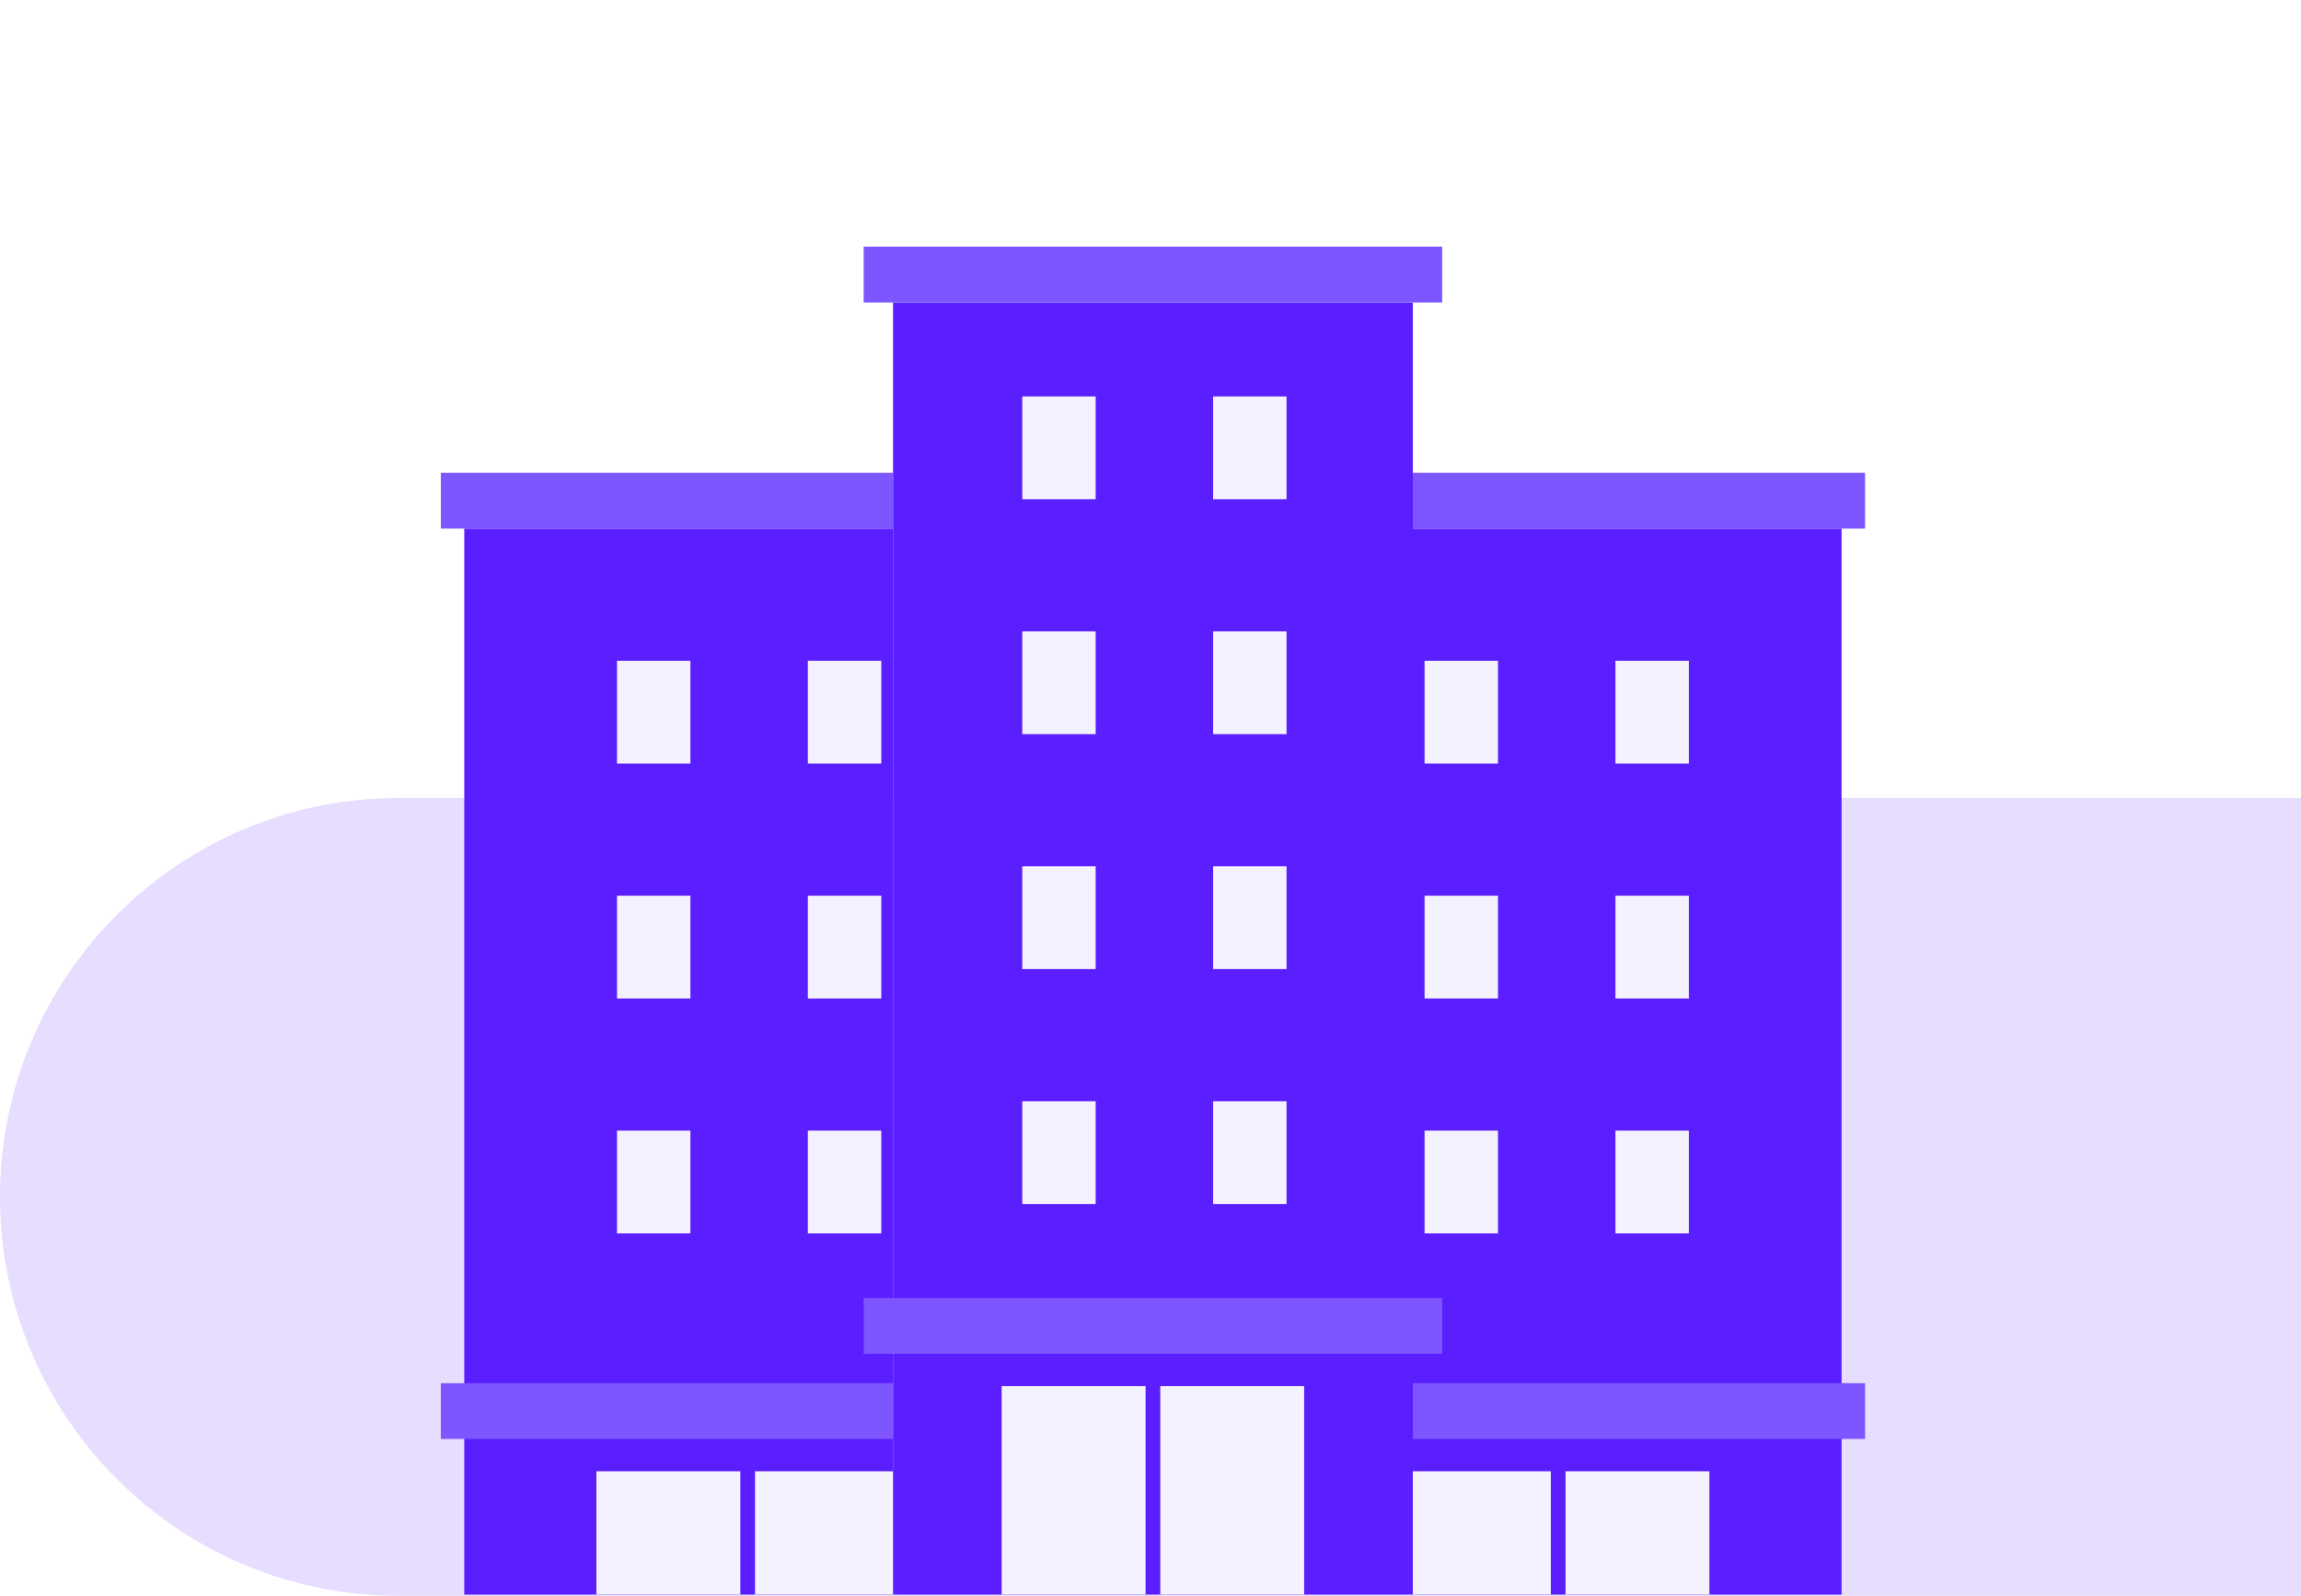
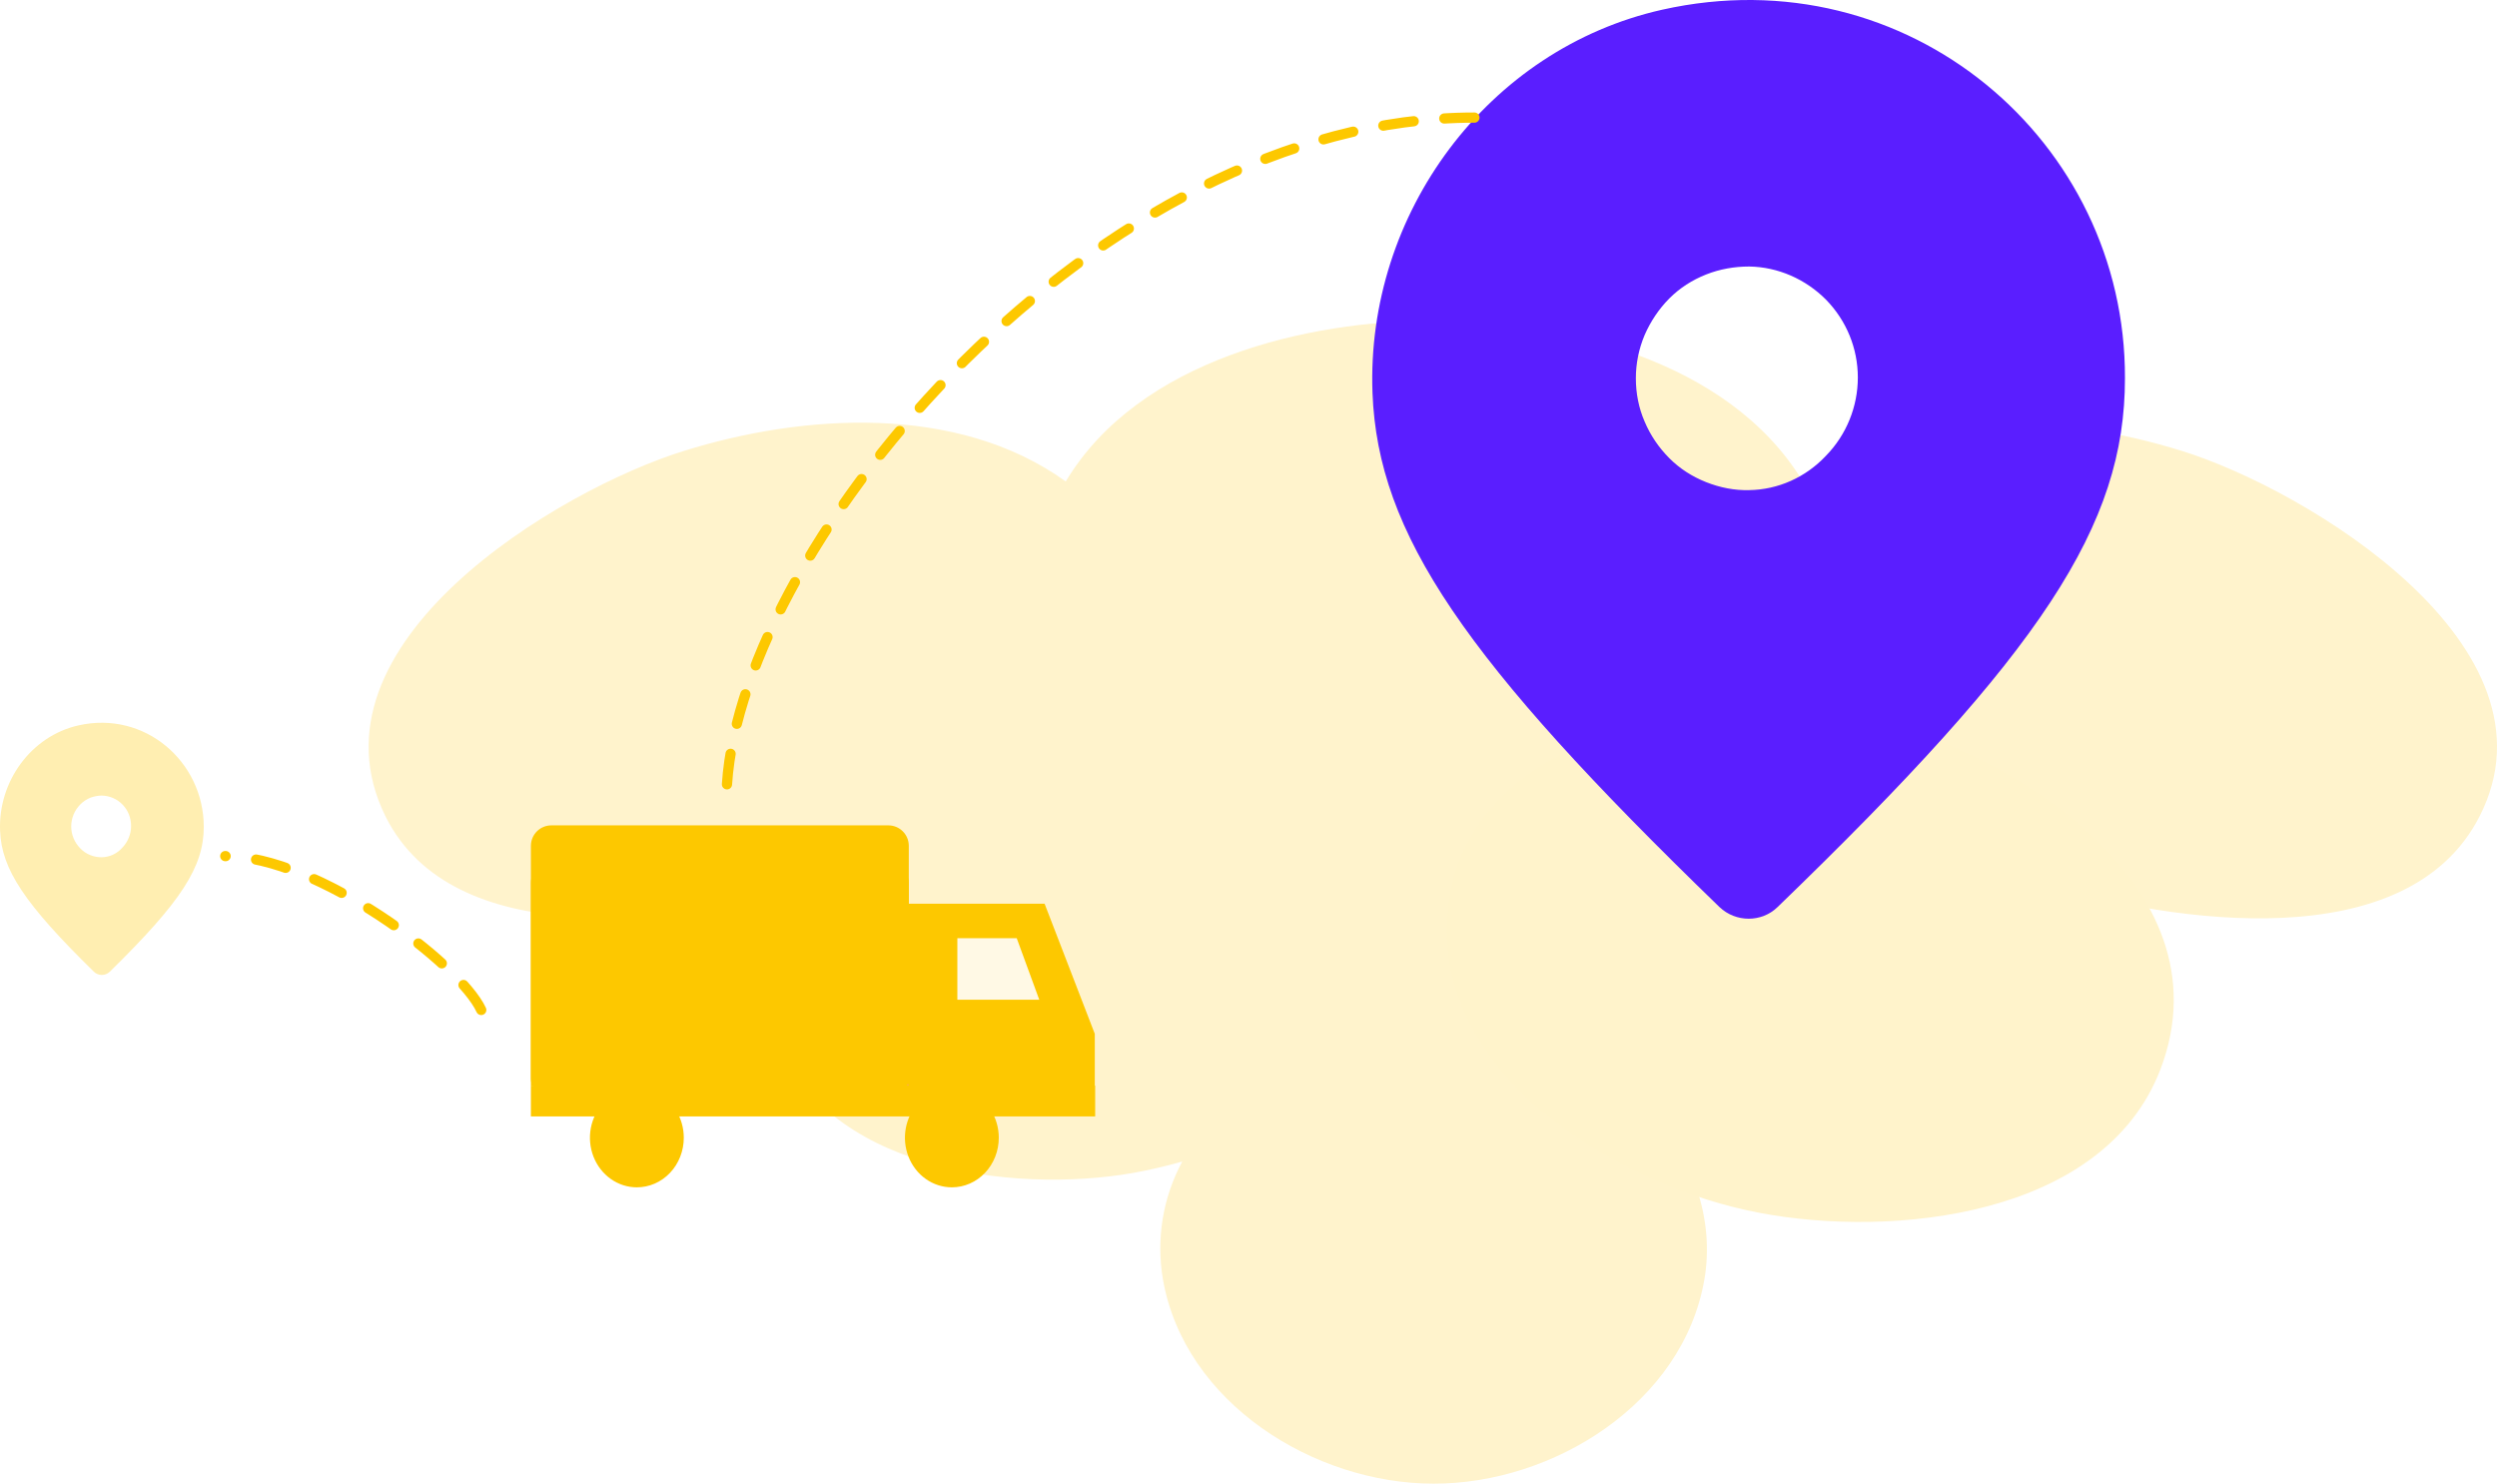
- <svg xmlns="http://www.w3.org/2000/svg" width="124" height="86" viewBox="0 0 124 86" fill="none">
-   <path opacity="0.15" d="M0 64.5C0 52.626 9.626 43 21.5 43H124V86H21.5C9.626 86 0 76.374 0 64.5Z" fill="#5A1EFF" />
-   <rect x="25.02" y="28.486" width="23.105" height="57.446" fill="#5A1EFF" />
-   <rect x="76.136" y="28.486" width="23.105" height="57.446" fill="#5A1EFF" />
-   <rect x="32.142" y="79.285" width="7.754" height="6.647" fill="#F5F2FF" />
-   <rect x="75.819" y="79.285" width="7.754" height="6.647" fill="#F5F2FF" />
-   <rect x="40.688" y="79.285" width="7.754" height="6.647" fill="#F5F2FF" />
-   <rect x="84.365" y="79.285" width="7.754" height="6.647" fill="#F5F2FF" />
-   <rect x="33.25" y="35.607" width="3.956" height="5.539" fill="#F5F2FF" />
-   <rect x="43.536" y="35.607" width="3.956" height="5.539" fill="#F5F2FF" />
-   <rect x="33.25" y="48.268" width="3.956" height="5.539" fill="#F5F2FF" />
-   <rect x="43.536" y="48.268" width="3.956" height="5.539" fill="#F5F2FF" />
-   <rect x="33.25" y="60.928" width="3.956" height="5.539" fill="#F5F2FF" />
-   <rect x="43.536" y="60.928" width="3.956" height="5.539" fill="#F5F2FF" />
-   <rect x="76.769" y="35.607" width="3.956" height="5.539" fill="#F5F2FF" />
-   <rect x="87.056" y="35.607" width="3.956" height="5.539" fill="#F5F2FF" />
-   <rect x="76.769" y="48.268" width="3.956" height="5.539" fill="#F5F2FF" />
-   <rect x="87.056" y="48.268" width="3.956" height="5.539" fill="#F5F2FF" />
-   <rect x="76.769" y="60.928" width="3.956" height="5.539" fill="#F5F2FF" />
-   <rect x="87.056" y="60.928" width="3.956" height="5.539" fill="#F5F2FF" />
-   <rect x="48.125" y="16.301" width="28.011" height="69.631" fill="#5A1EFF" />
-   <rect x="55.089" y="21.363" width="3.956" height="5.539" fill="#F5F2FF" />
-   <rect x="65.375" y="21.363" width="3.956" height="5.539" fill="#F5F2FF" />
-   <rect x="55.089" y="34.023" width="3.956" height="5.539" fill="#F5F2FF" />
-   <rect x="65.375" y="34.023" width="3.956" height="5.539" fill="#F5F2FF" />
-   <rect x="55.089" y="46.684" width="3.956" height="5.539" fill="#F5F2FF" />
-   <rect x="65.375" y="46.684" width="3.956" height="5.539" fill="#F5F2FF" />
-   <rect x="55.089" y="59.344" width="3.956" height="5.539" fill="#F5F2FF" />
-   <rect x="65.375" y="59.344" width="3.956" height="5.539" fill="#F5F2FF" />
-   <rect x="23.755" y="25.479" width="24.371" height="3.007" fill="#7D56FF" />
-   <rect x="23.755" y="74.537" width="24.371" height="3.007" fill="#7D56FF" />
-   <rect x="46.543" y="13.293" width="31.176" height="3.007" fill="#7D56FF" />
-   <rect x="46.543" y="69.947" width="31.176" height="3.007" fill="#7D56FF" />
-   <rect x="76.136" y="25.479" width="24.371" height="3.007" fill="#7D56FF" />
-   <rect x="76.136" y="74.537" width="24.371" height="3.007" fill="#7D56FF" />
-   <rect x="53.98" y="74.695" width="7.754" height="11.236" fill="#F5F2FF" />
-   <rect x="62.526" y="74.695" width="7.754" height="11.236" fill="#F5F2FF" />
+ <svg xmlns="http://www.w3.org/2000/svg" width="244" height="145" viewBox="0 0 244 145" fill="none">
+   <path fill-rule="evenodd" clip-rule="evenodd" d="M161.073 108.675C165.383 112.818 167.568 119.149 166.548 125.043C164.452 137.181 151.726 145.029 140.077 145C128.429 145 115.732 137.122 113.635 125.014C112.965 121.075 113.635 117.02 115.528 113.518C113.984 113.956 112.383 114.335 110.752 114.627C98.841 116.728 80.262 114.248 75.69 101.031C74.147 96.625 74.758 91.432 77.146 87.318C65.585 90.119 44.297 93.007 37.687 79.82C29.3 62.926 54.664 47.813 66.895 44.049C78.34 40.49 93.483 39.381 104.141 47.054C111.305 35.121 127.788 31.328 140.164 31.328C152.512 31.328 168.82 35.121 176.071 46.908C186.729 39.41 201.756 40.519 213.142 44.049C225.402 47.842 250.796 63.189 242.293 79.79C235.187 93.708 212.152 90.061 200.038 86.501C195.32 85.13 190.69 83.058 186.409 80.636C177.148 89.302 168.761 98.58 161.073 108.675Z" fill="#FFF3CC" />
+   <path d="M171.963 118.539C184.893 120.99 205.54 118.977 211.102 104.534C218.091 86.27 195.522 72.79 181.515 70.018C167.478 67.246 141.531 71.419 141.386 90.704C141.24 105.905 158.655 116.03 171.963 118.539Z" fill="#FFF3CB" />
+   <path fill-rule="evenodd" clip-rule="evenodd" d="M170.922 47.9C169.493 47.941 168.063 47.653 166.715 47.119C165.367 46.585 164.141 45.805 163.12 44.778C162.099 43.751 161.282 42.56 160.71 41.204C160.138 39.89 159.852 38.452 159.852 36.973C159.852 35.536 160.138 34.098 160.71 32.742C161.282 31.428 162.099 30.196 163.12 29.169C164.141 28.142 165.367 27.361 166.715 26.827C168.063 26.293 169.493 26.047 170.922 26.047C173.741 26.088 176.437 27.279 178.438 29.292C180.44 31.346 181.543 34.057 181.543 36.891C181.543 39.725 180.44 42.477 178.438 44.531C176.437 46.667 173.741 47.858 170.922 47.9ZM162.426 0.949C145.392 4.769 133.464 20.871 134.117 38.411C134.648 52.172 143.063 64.495 168.022 88.647C169.615 90.167 172.148 90.167 173.7 88.647C199.557 63.673 207.645 51.35 207.645 36.973C207.727 13.806 186.445 -4.432 162.426 0.949Z" fill="#5A1EFF" />
+   <path d="M88.344 100.01H86.6C86.534 100.01 86.469 100.024 86.408 100.051C86.347 100.078 86.291 100.117 86.245 100.167C86.198 100.217 86.162 100.277 86.137 100.342C86.112 100.407 86.1 100.476 86.101 100.546V105.932C86.101 106.073 86.154 106.208 86.248 106.307C86.342 106.407 86.47 106.462 86.603 106.462H88.344C88.41 106.462 88.475 106.449 88.536 106.422C88.597 106.395 88.652 106.356 88.698 106.307C88.745 106.258 88.781 106.199 88.806 106.135C88.831 106.071 88.844 106.002 88.844 105.932V100.546C88.844 100.476 88.832 100.407 88.808 100.342C88.783 100.277 88.746 100.218 88.7 100.168C88.653 100.118 88.598 100.079 88.537 100.051C88.476 100.024 88.411 100.01 88.344 100.01Z" fill="#FFAB4D" />
+   <path d="M53.183 84.963H87.504C87.857 84.97 88.193 85.108 88.437 85.346C88.681 85.584 88.814 85.902 88.806 86.231V105.444C88.814 105.773 88.681 106.091 88.437 106.329C88.193 106.567 87.857 106.704 87.504 106.712H53.183C52.83 106.704 52.494 106.567 52.25 106.329C52.006 106.091 51.873 105.773 51.881 105.444V86.231C51.873 85.902 52.006 85.584 52.25 85.346C52.494 85.108 52.83 84.97 53.183 84.963Z" fill="#FDC800" />
+   <path d="M97.599 111.191C97.599 110.232 97.33 109.294 96.826 108.497C96.322 107.699 95.606 107.078 94.767 106.711C93.929 106.344 93.007 106.248 92.118 106.435C91.228 106.622 90.411 107.084 89.77 107.763C89.129 108.441 88.692 109.305 88.515 110.246C88.339 111.187 88.43 112.162 88.777 113.048C89.124 113.934 89.712 114.691 90.467 115.223C91.221 115.756 92.108 116.04 93.015 116.04C93.617 116.04 94.213 115.914 94.769 115.671C95.326 115.427 95.831 115.07 96.257 114.619C96.682 114.169 97.02 113.634 97.25 113.046C97.481 112.458 97.599 111.827 97.599 111.191V111.191Z" fill="#FDC800" />
+   <path d="M66.818 111.195C66.819 110.236 66.551 109.298 66.048 108.501C65.545 107.703 64.83 107.081 63.992 106.713C63.155 106.345 62.233 106.248 61.344 106.434C60.454 106.62 59.637 107.08 58.995 107.757C58.353 108.434 57.915 109.297 57.737 110.237C57.558 111.177 57.648 112.152 57.993 113.039C58.339 113.925 58.925 114.683 59.678 115.217C60.431 115.752 61.317 116.038 62.224 116.04C62.826 116.041 63.423 115.917 63.981 115.674C64.538 115.432 65.044 115.075 65.471 114.625C65.898 114.175 66.237 113.64 66.468 113.052C66.699 112.463 66.818 111.832 66.818 111.195Z" fill="#FDC800" />
+   <path d="M94.5 111.194C94.5 110.883 94.413 110.579 94.249 110.32C94.086 110.062 93.853 109.86 93.582 109.741C93.31 109.622 93.011 109.591 92.722 109.651C92.434 109.712 92.168 109.862 91.96 110.082C91.752 110.302 91.611 110.582 91.553 110.887C91.496 111.192 91.525 111.509 91.638 111.796C91.751 112.084 91.941 112.329 92.186 112.502C92.43 112.675 92.718 112.767 93.012 112.767C93.407 112.767 93.785 112.601 94.064 112.306C94.343 112.011 94.5 111.611 94.5 111.194Z" fill="#FDC800" />
+   <path d="M63.711 111.194C63.711 110.883 63.624 110.579 63.46 110.32C63.297 110.062 63.064 109.86 62.793 109.741C62.521 109.622 62.222 109.591 61.933 109.651C61.645 109.712 61.38 109.862 61.171 110.082C60.963 110.302 60.822 110.582 60.764 110.887C60.707 111.192 60.736 111.509 60.849 111.796C60.962 112.084 61.152 112.329 61.397 112.502C61.642 112.675 61.929 112.767 62.223 112.767C62.618 112.767 62.996 112.601 63.275 112.306C63.554 112.011 63.711 111.611 63.711 111.194Z" fill="#FDC800" />
+   <path fill-rule="evenodd" clip-rule="evenodd" d="M53.879 80.664C52.774 80.664 51.879 81.559 51.879 82.664V106.089H86.805C87.537 106.089 88.177 105.696 88.526 105.109C88.563 105.461 88.661 105.795 88.809 106.1H51.878V109.111H107.017V106.1H106.98C106.981 106.057 106.982 106.014 106.981 105.971V101.75C106.981 101.715 106.98 101.68 106.979 101.645V101.037L102.078 88.331V88.324H102.075H100.488H88.805V82.664C88.805 81.559 87.91 80.664 86.805 80.664H53.879Z" fill="#FDC800" />
+   <path d="M99.35 91.689H93.55V97.704H101.554L99.35 91.689Z" fill="#FFF9E5" />
+   <path d="M71.038 76.651C72.56 53.004 107.156 11.492 144.077 11.492" stroke="#FDC800" stroke-linecap="round" stroke-dasharray="3 3" />
+   <path d="M47.025 98.704C44.941 94.194 31.044 83.668 22.012 83.668" stroke="#FDC800" stroke-linecap="round" stroke-dasharray="3 3" />
+   <path fill-rule="evenodd" clip-rule="evenodd" d="M9.951 83.782C9.565 83.782 9.179 83.723 8.812 83.565C8.445 83.427 8.117 83.191 7.847 82.915C7.576 82.639 7.345 82.304 7.19 81.93C7.036 81.556 6.959 81.162 6.959 80.768C6.959 80.374 7.036 79.98 7.19 79.605C7.345 79.231 7.557 78.916 7.847 78.62C8.117 78.344 8.445 78.128 8.812 77.97C9.179 77.832 9.565 77.753 9.951 77.753C10.723 77.773 11.457 78.088 11.978 78.64C12.519 79.192 12.809 79.94 12.809 80.728C12.809 81.516 12.5 82.265 11.978 82.817C11.438 83.447 10.704 83.762 9.951 83.782ZM7.654 70.897C3.039 71.942 -0.185 76.374 0.008 81.181C0.143 84.964 2.422 88.352 9.179 94.972C9.604 95.386 10.299 95.386 10.723 94.972C17.712 88.116 19.913 84.728 19.913 80.787C19.894 74.424 14.141 69.42 7.654 70.897Z" fill="#FFEEB1" />
</svg>
